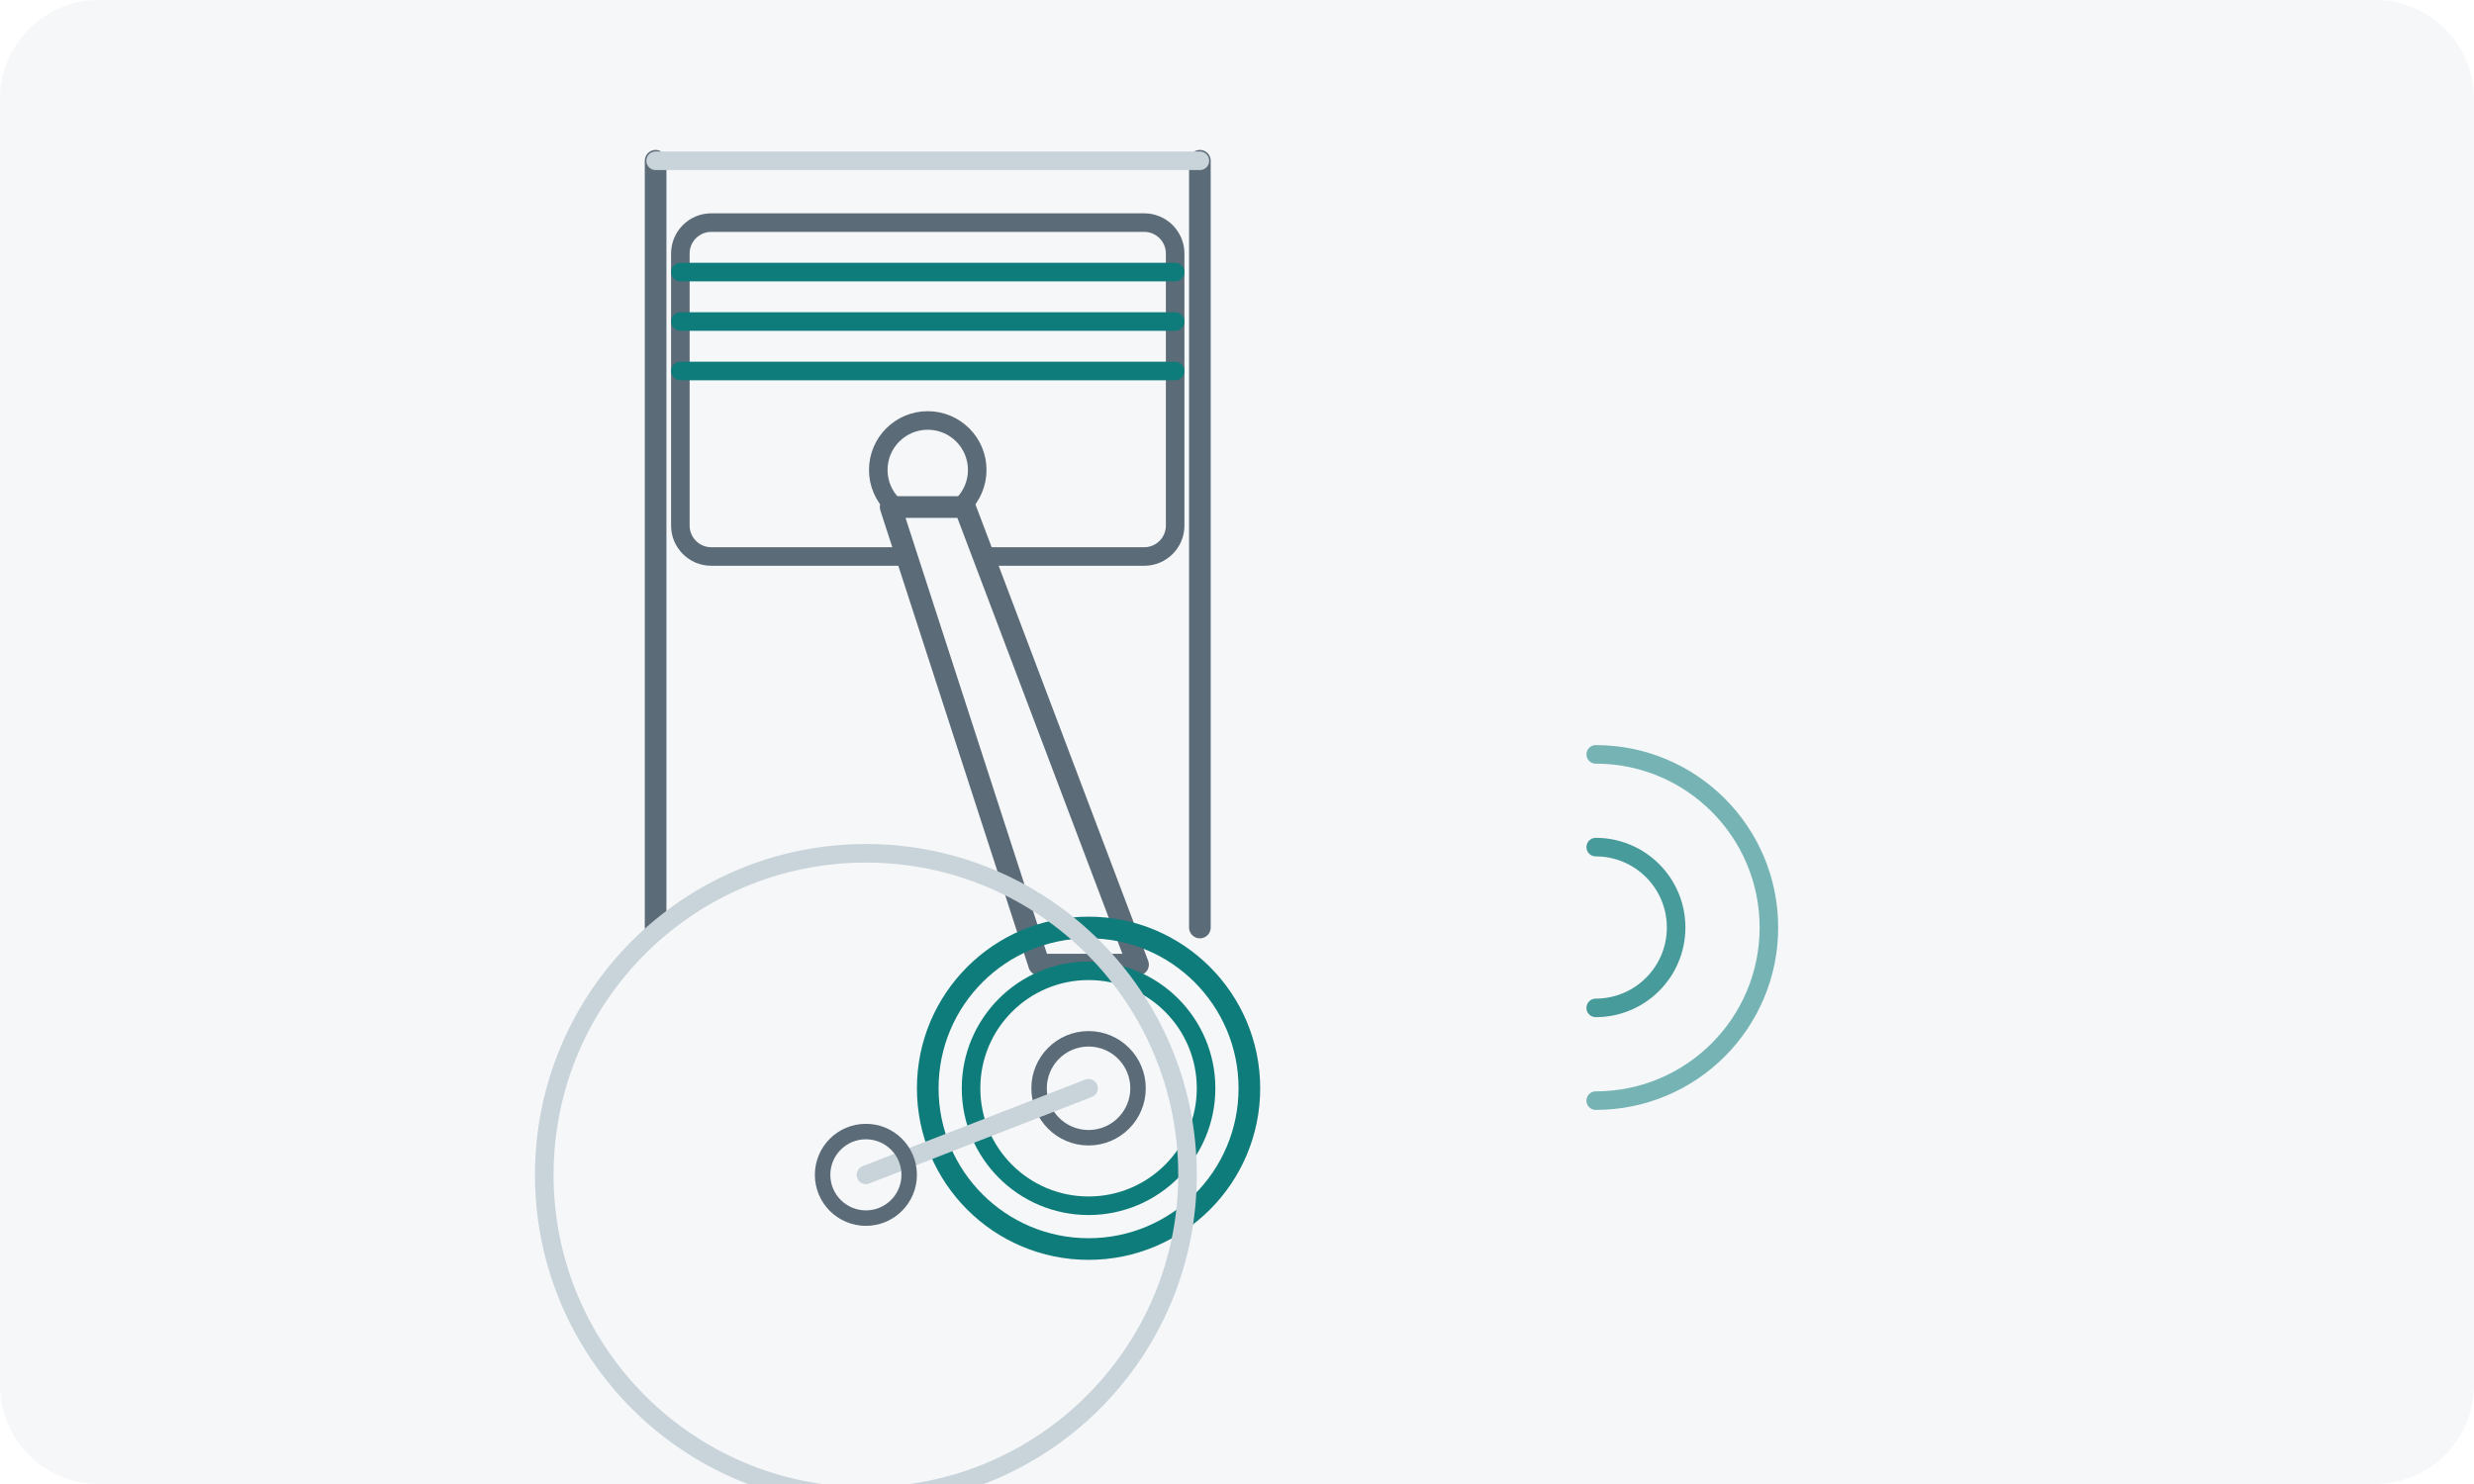
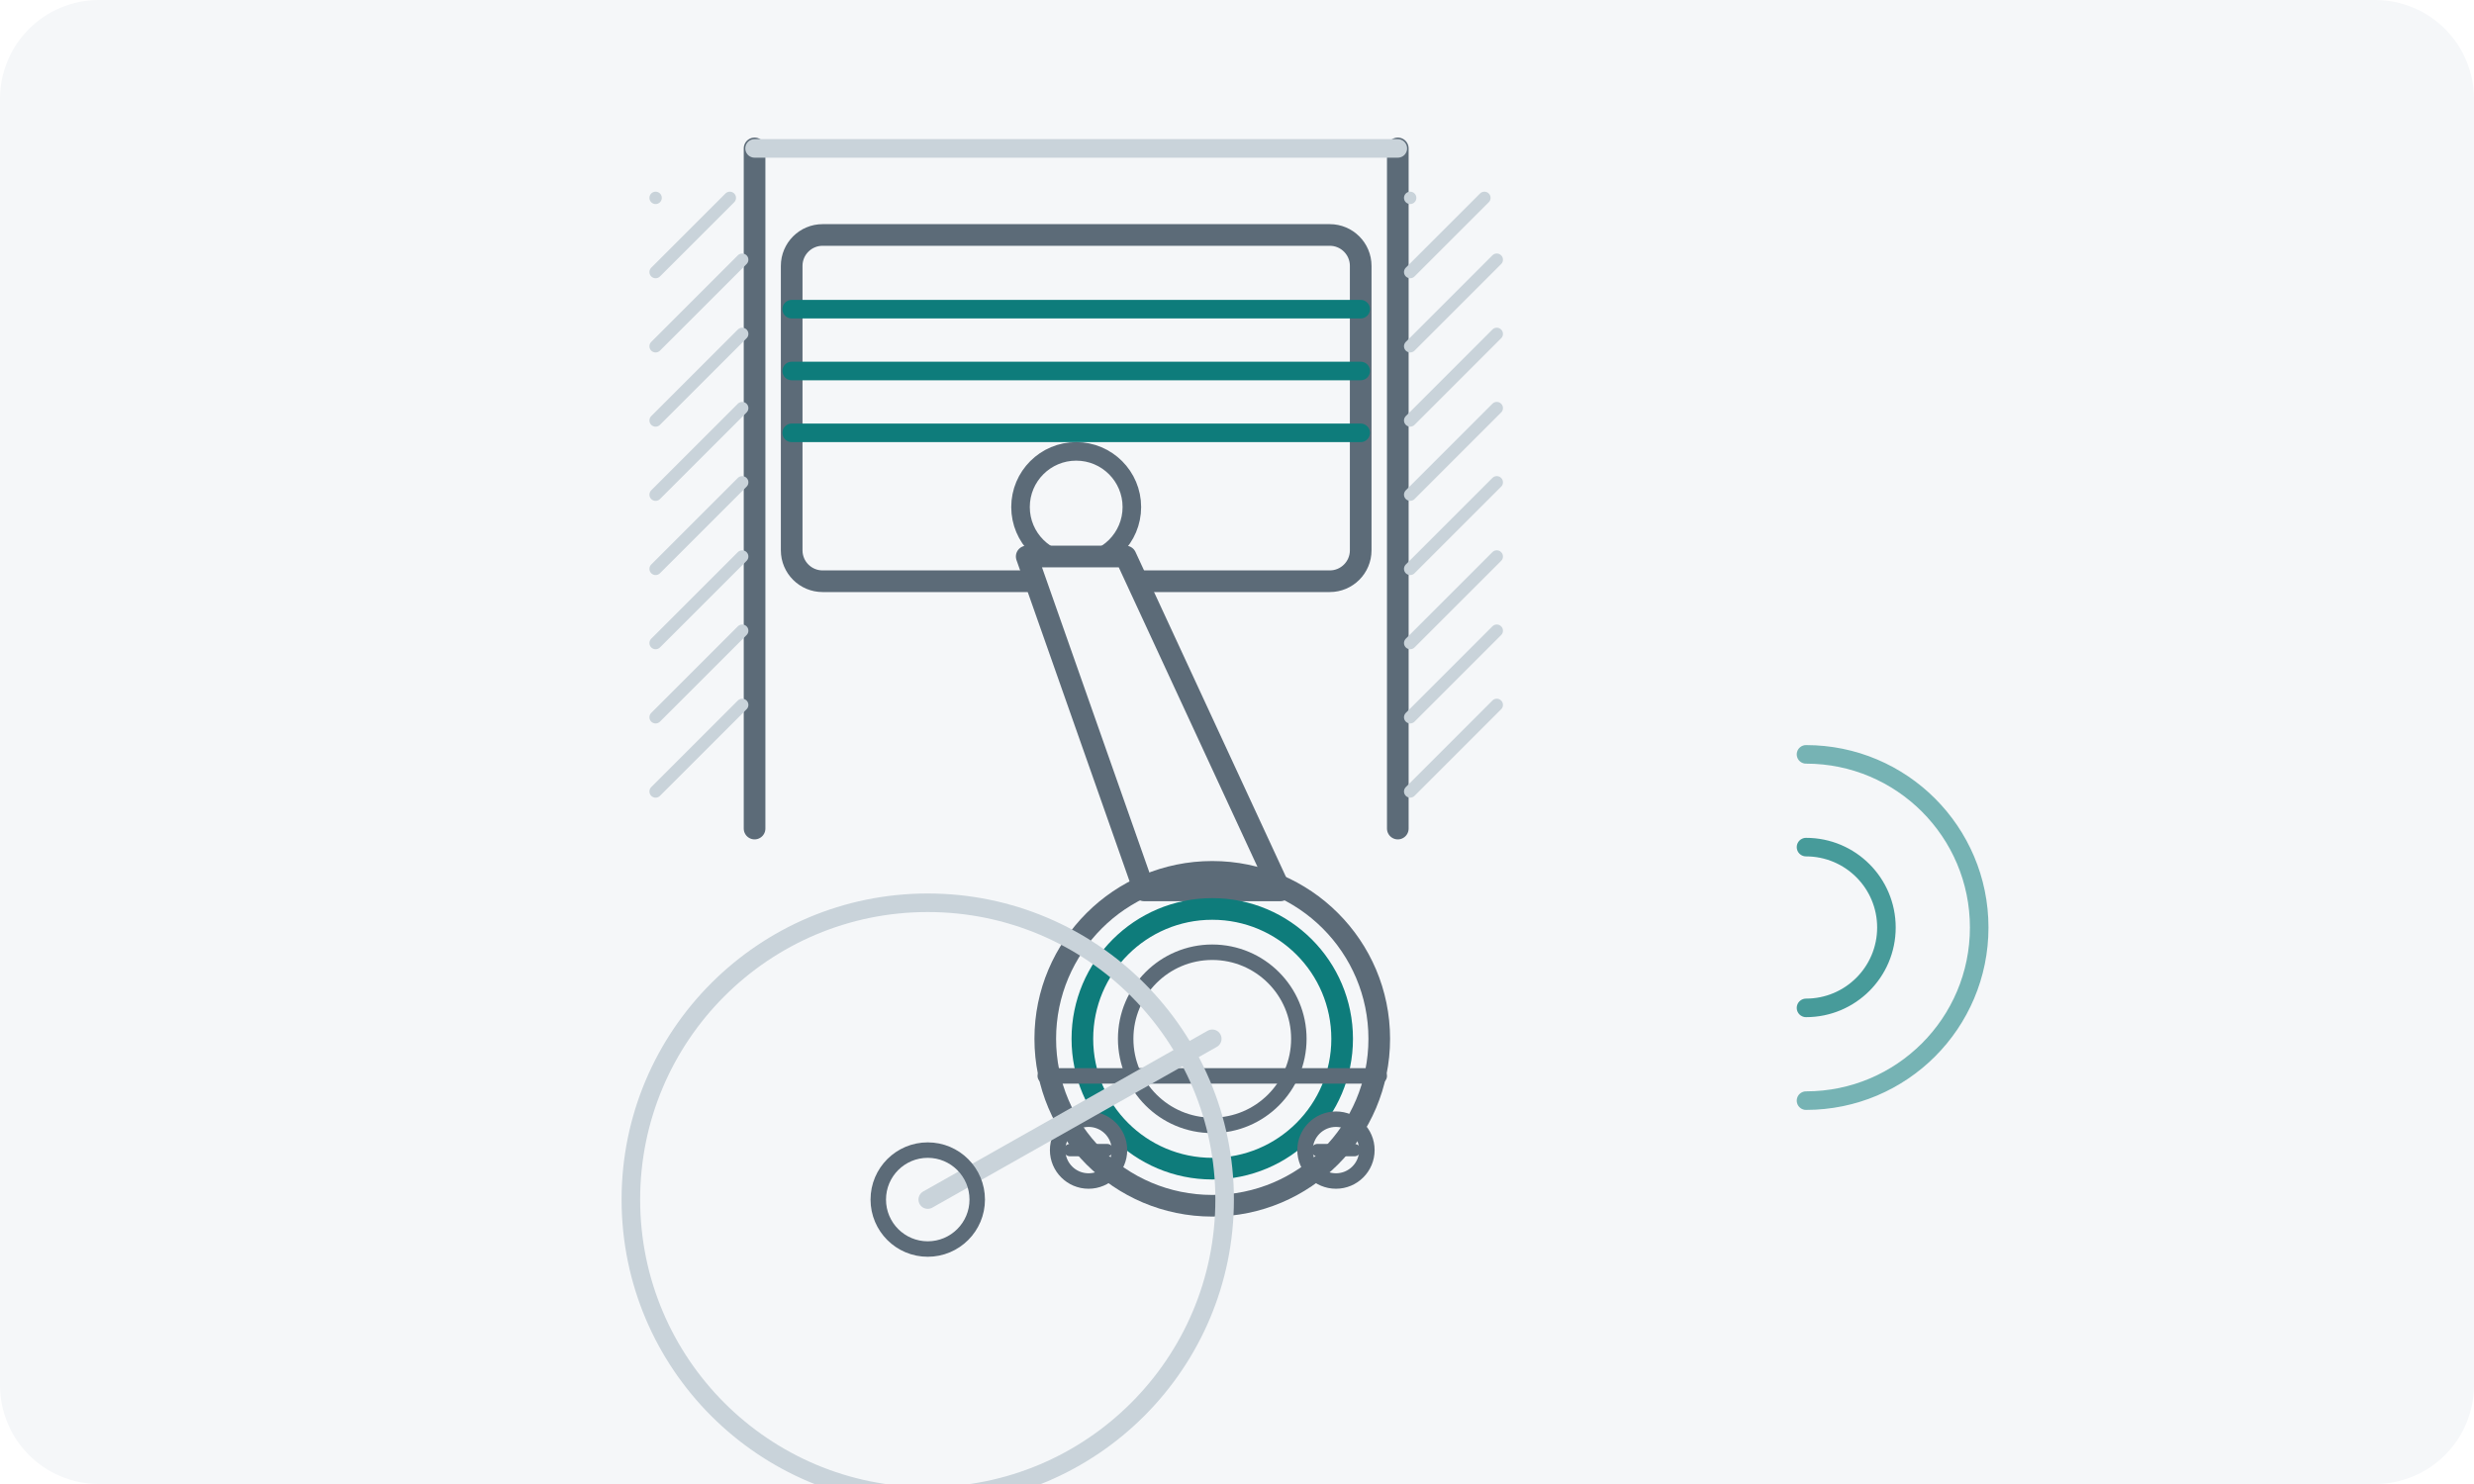
<svg xmlns="http://www.w3.org/2000/svg" viewBox="0 0 400 240" role="img" aria-label="Схема поршня и шатунного вкладыша">
  <rect width="400" height="240" rx="16" fill="#F5F7F9" />
  <g fill="none" stroke-linecap="round" stroke-linejoin="round">
-     <path d="M 106.0 26.0 L 106.0 150.0" stroke="#5C6B78" stroke-width="3.5" />
-     <path d="M 194.0 26.0 L 194.0 150.0" stroke="#5C6B78" stroke-width="3.5" />
-     <path d="M 106.0 26.0 L 194.0 26.0" stroke="#C9D3DA" stroke-width="3" />
-     <rect x="110.0" y="36.0" width="80.0" height="54.0" rx="5" stroke="#5C6B78" stroke-width="3" fill="#F5F7F9" />
-     <path d="M 110.0 44.0 L 190.0 44.0" stroke="#0E7C7B" stroke-width="3" />
-     <path d="M 110.0 52.0 L 190.0 52.0" stroke="#0E7C7B" stroke-width="3" />
-     <path d="M 110.0 60.0 L 190.0 60.0" stroke="#0E7C7B" stroke-width="3" />
-     <circle cx="150.0" cy="76.0" r="8.0" stroke="#5C6B78" stroke-width="3" fill="none" />
-     <path d="M 144.0 82.0 L 156.0 82.0 L 184.0 156.0 L 168.0 156.0 Z" stroke="#5C6B78" stroke-width="3.5" fill="#F5F7F9" />
-     <circle cx="176.0" cy="176.0" r="26.0" stroke="#0E7C7B" stroke-width="3.5" fill="none" />
-     <circle cx="176.0" cy="176.0" r="19.0" stroke="#0E7C7B" stroke-width="3" fill="none" />
-     <circle cx="176.0" cy="176.0" r="8.0" stroke="#5C6B78" stroke-width="2.5" fill="none" />
-     <circle cx="140.0" cy="190.0" r="52.0" stroke="#C9D3DA" stroke-width="3" fill="none" />
-     <path d="M 140.0 190.0 L 176.0 176.0" stroke="#C9D3DA" stroke-width="3" />
-     <circle cx="140.0" cy="190.0" r="7.0" stroke="#5C6B78" stroke-width="2.5" fill="none" />
-     <path d="M 258 137 A 13 13 0 0 1 258 163" stroke="#0E7C7B" stroke-width="3" opacity="0.75" />
-     <path d="M 258 122 A 28 28 0 0 1 258 178" stroke="#0E7C7B" stroke-width="3" opacity="0.55" />
+     <path d="M 122.0 24.0 L 122.0 134.0" stroke="#5C6B78" stroke-width="3.5" />
+     <path d="M 226.0 24.0 L 226.0 134.0" stroke="#5C6B78" stroke-width="3.5" />
+     <path d="M 122.0 24.0 L 226.0 24.0" stroke="#C9D3DA" stroke-width="3" />
+     <path d="M 106.0 32.0 L 106.0 32.0" stroke="#C9D3DA" stroke-width="2" />
+     <path d="M 118.0 32.0 L 106.0 44.0" stroke="#C9D3DA" stroke-width="2" />
+     <path d="M 120.0 42.0 L 106.0 56.0" stroke="#C9D3DA" stroke-width="2" />
+     <path d="M 120.0 54.0 L 106.0 68.0" stroke="#C9D3DA" stroke-width="2" />
+     <path d="M 120.0 66.0 L 106.0 80.0" stroke="#C9D3DA" stroke-width="2" />
+     <path d="M 120.0 78.0 L 106.0 92.0" stroke="#C9D3DA" stroke-width="2" />
+     <path d="M 120.0 90.0 L 106.0 104.0" stroke="#C9D3DA" stroke-width="2" />
+     <path d="M 120.0 102.0 L 106.0 116.0" stroke="#C9D3DA" stroke-width="2" />
+     <path d="M 120.0 114.0 L 106.0 128.0" stroke="#C9D3DA" stroke-width="2" />
+     <path d="M 228.0 32.0 L 228.0 32.0" stroke="#C9D3DA" stroke-width="2" />
+     <path d="M 240.0 32.0 L 228.0 44.0" stroke="#C9D3DA" stroke-width="2" />
+     <path d="M 242.0 42.0 L 228.0 56.0" stroke="#C9D3DA" stroke-width="2" />
+     <path d="M 242.0 54.0 L 228.0 68.0" stroke="#C9D3DA" stroke-width="2" />
+     <path d="M 242.0 66.0 L 228.0 80.0" stroke="#C9D3DA" stroke-width="2" />
+     <path d="M 242.0 78.0 L 228.0 92.0" stroke="#C9D3DA" stroke-width="2" />
+     <path d="M 242.0 90.0 L 228.0 104.0" stroke="#C9D3DA" stroke-width="2" />
+     <path d="M 242.0 102.0 L 228.0 116.0" stroke="#C9D3DA" stroke-width="2" />
+     <path d="M 242.0 114.0 L 228.0 128.0" stroke="#C9D3DA" stroke-width="2" />
+     <rect x="128.0" y="38.0" width="92.0" height="56.0" rx="5" stroke="#5C6B78" stroke-width="3.5" fill="#F5F7F9" />
+     <path d="M 128.0 50.0 L 220.0 50.0" stroke="#0E7C7B" stroke-width="3" />
+     <path d="M 128.0 60.0 L 220.0 60.0" stroke="#0E7C7B" stroke-width="3" />
+     <path d="M 128.0 70.0 L 220.0 70.0" stroke="#0E7C7B" stroke-width="3" />
+     <circle cx="174.0" cy="82.0" r="9.0" stroke="#5C6B78" stroke-width="3" fill="none" />
+     <path d="M 166.0 90.0 L 182.0 90.0 L 207.0 144.0 L 185.0 144.0 Z" stroke="#5C6B78" stroke-width="3.5" fill="#F5F7F9" />
+     <circle cx="196.0" cy="168.0" r="27.0" stroke="#5C6B78" stroke-width="3.5" fill="none" />
+     <circle cx="196.0" cy="168.0" r="21.0" stroke="#0E7C7B" stroke-width="3.5" fill="none" />
+     <circle cx="196.0" cy="168.0" r="14.0" stroke="#5C6B78" stroke-width="2.5" fill="none" />
+     <path d="M 169.0 174.0 L 223.0 174.0" stroke="#5C6B78" stroke-width="2.5" />
+     <circle cx="176.0" cy="186.0" r="5.0" stroke="#5C6B78" stroke-width="2.5" fill="none" />
+     <path d="M 173.0 186.0 L 179.0 186.0" stroke="#5C6B78" stroke-width="2" />
+     <circle cx="216.0" cy="186.0" r="5.0" stroke="#5C6B78" stroke-width="2.5" fill="none" />
+     <path d="M 213.0 186.0 L 219.0 186.0" stroke="#5C6B78" stroke-width="2" />
+     <circle cx="150.0" cy="194.0" r="48.0" stroke="#C9D3DA" stroke-width="3" fill="none" />
+     <path d="M 150.0 194.0 L 196.0 168.0" stroke="#C9D3DA" stroke-width="3" />
+     <circle cx="150.0" cy="194.0" r="8.0" stroke="#5C6B78" stroke-width="2.5" fill="none" />
+     <path d="M 292 137 A 13 13 0 0 1 292 163" stroke="#0E7C7B" stroke-width="3" opacity="0.75" />
+     <path d="M 292 122 A 28 28 0 0 1 292 178" stroke="#0E7C7B" stroke-width="3" opacity="0.55" />
  </g>
</svg>
